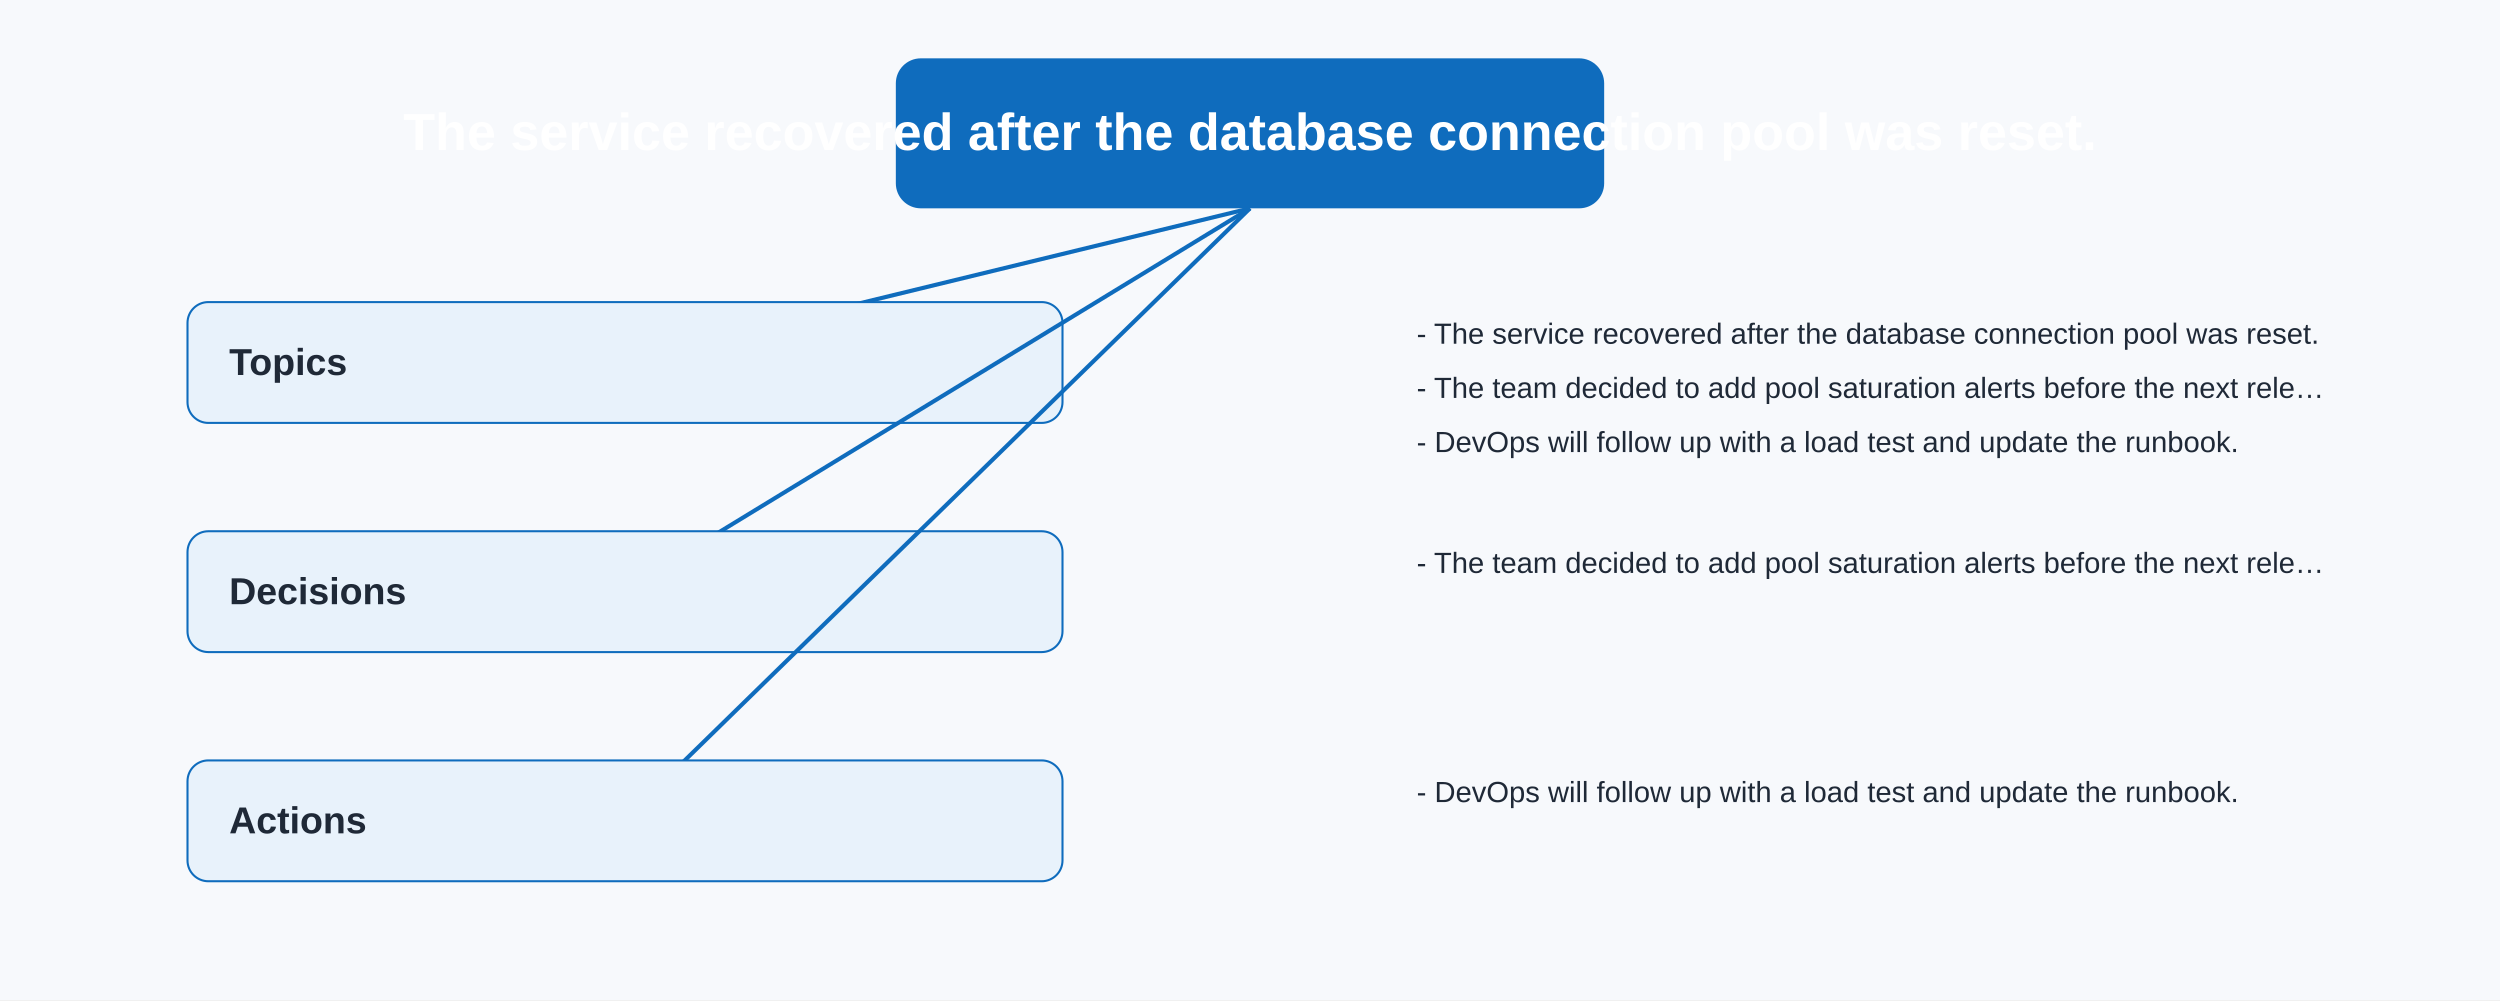
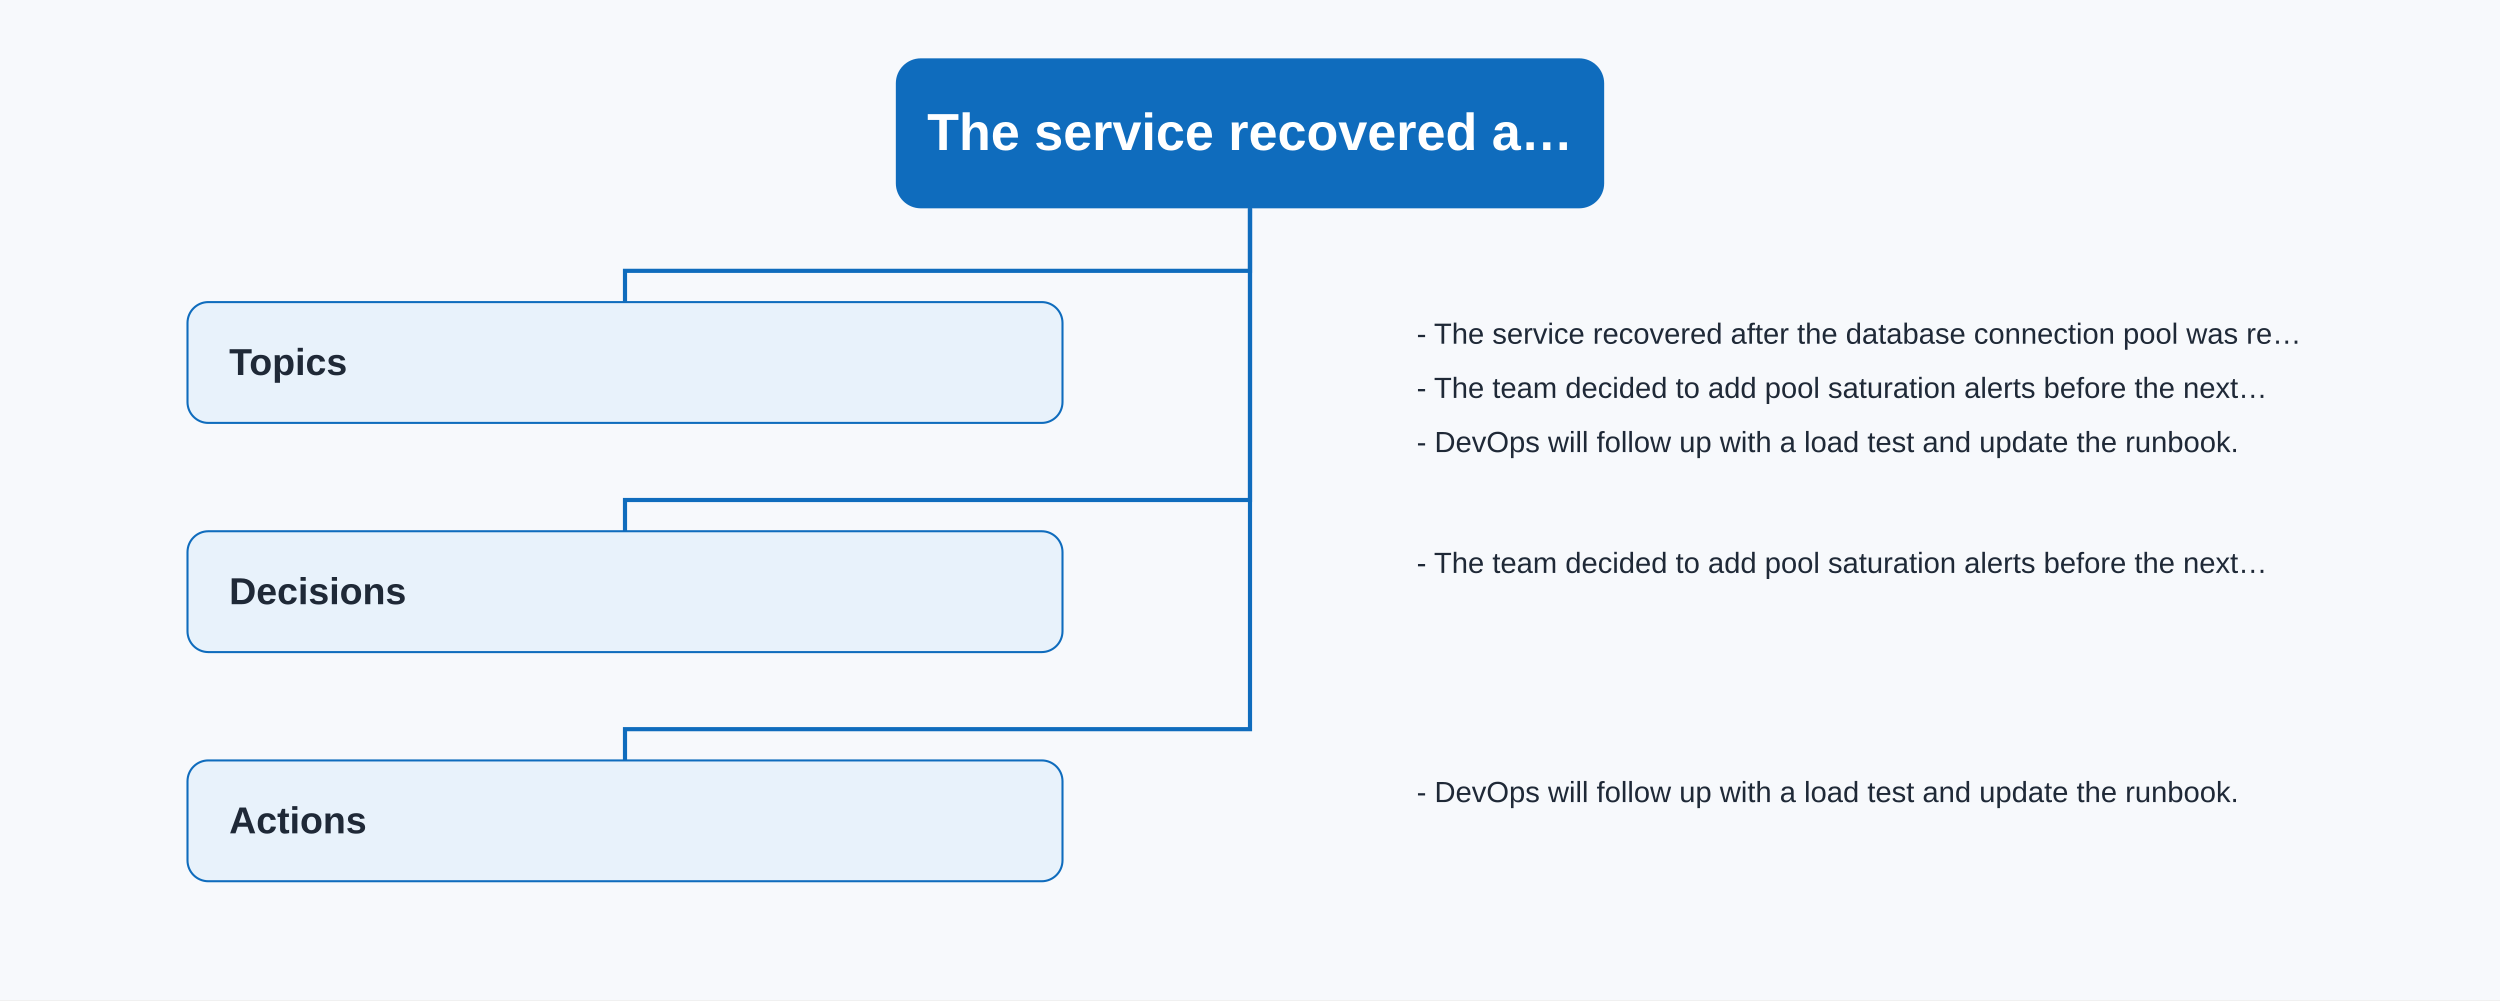
<svg xmlns="http://www.w3.org/2000/svg" width="1200" height="480" viewBox="0 0 1200 480">
  <rect width="100%" height="100%" fill="#f7f9fc" />
  <style>text{font-family:Segoe UI,Arial,sans-serif;fill:#1f2937}.root{font-size:25px;font-weight:700;fill:white}.node{font-size:18px;font-weight:600}.leaf{font-size:14px}</style>
  <rect x="430" y="28" width="340" height="72" rx="12" fill="#0f6cbd" />
-   <text class="root" x="600" y="72" text-anchor="middle">The service recovered after the database connection pool was reset.</text>
-   <line x1="600" y1="100" x2="300" y2="173" stroke="#0f6cbd" stroke-width="2" />
+   <text class="root" x="600" y="72" text-anchor="middle">The service recovered a…</text>
+   <path d="M600 100 L600 130 L300 130 L300 145" fill="none" stroke="#0f6cbd" stroke-width="2" />
  <rect x="90" y="145" width="420" height="58" rx="10" fill="#e8f2fb" stroke="#0f6cbd" />
  <text class="node" x="110" y="180">Topics</text>
-   <text class="leaf" x="680" y="165">- The service recovered after the database connection pool was reset.</text>
-   <text class="leaf" x="680" y="191">- The team decided to add pool saturation alerts before the next rele…</text>
+   <text class="leaf" x="680" y="165">- The service recovered after the database connection pool was re…</text>
+   <text class="leaf" x="680" y="191">- The team decided to add pool saturation alerts before the next…</text>
  <text class="leaf" x="680" y="217">- DevOps will follow up with a load test and update the runbook.</text>
-   <line x1="600" y1="100" x2="300" y2="283" stroke="#0f6cbd" stroke-width="2" />
+   <path d="M600 100 L600 240 L300 240 L300 255" fill="none" stroke="#0f6cbd" stroke-width="2" />
  <rect x="90" y="255" width="420" height="58" rx="10" fill="#e8f2fb" stroke="#0f6cbd" />
  <text class="node" x="110" y="290">Decisions</text>
-   <text class="leaf" x="680" y="275">- The team decided to add pool saturation alerts before the next rele…</text>
-   <line x1="600" y1="100" x2="300" y2="393" stroke="#0f6cbd" stroke-width="2" />
+   <text class="leaf" x="680" y="275">- The team decided to add pool saturation alerts before the next…</text>
+   <path d="M600 100 L600 350 L300 350 L300 365" fill="none" stroke="#0f6cbd" stroke-width="2" />
  <rect x="90" y="365" width="420" height="58" rx="10" fill="#e8f2fb" stroke="#0f6cbd" />
  <text class="node" x="110" y="400">Actions</text>
  <text class="leaf" x="680" y="385">- DevOps will follow up with a load test and update the runbook.</text>
</svg>
